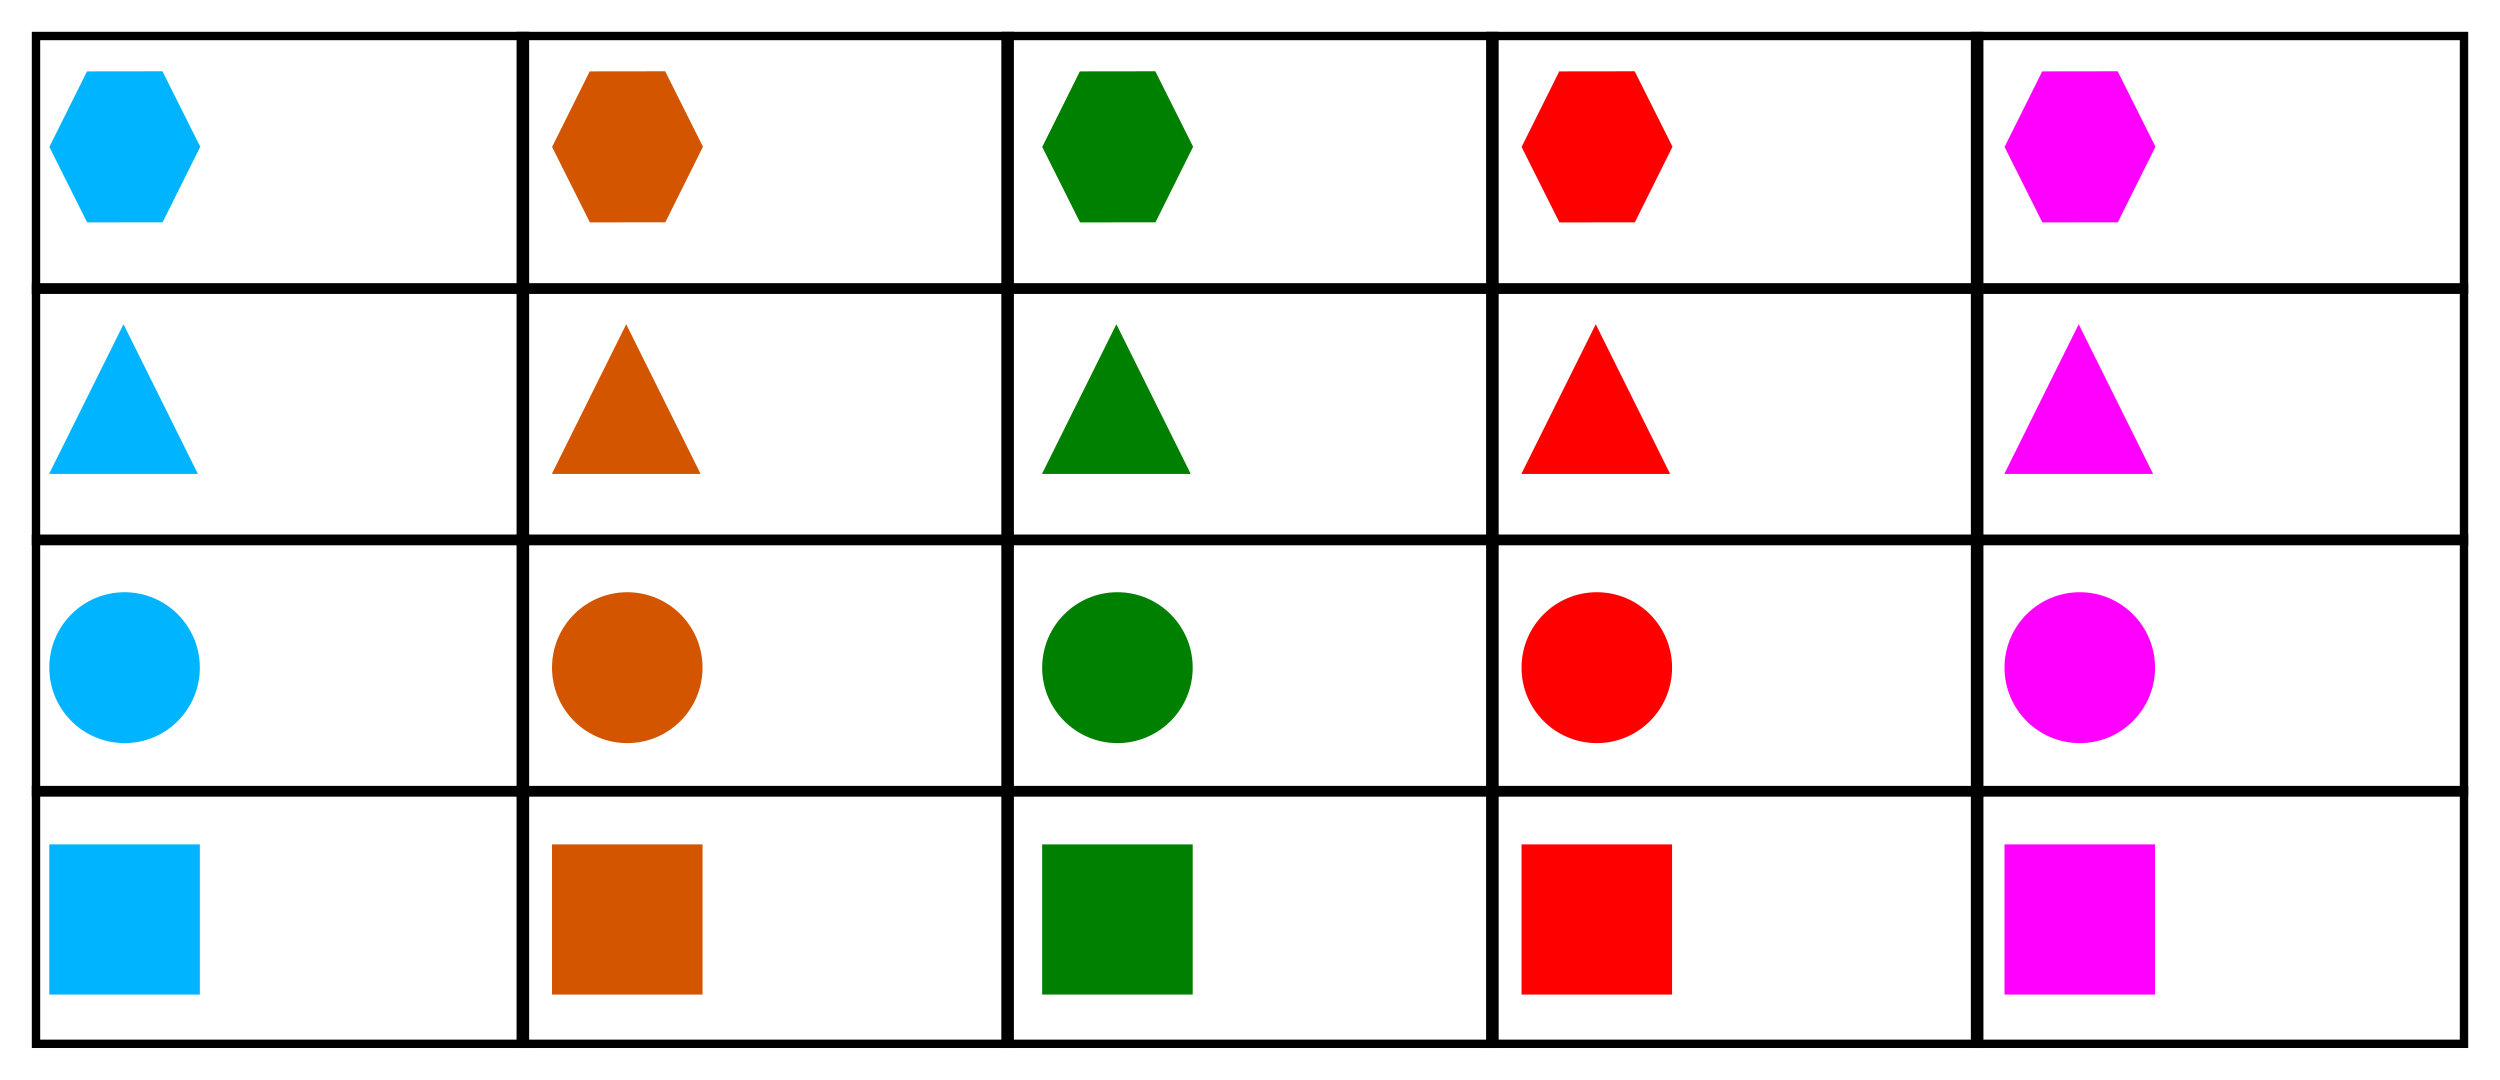
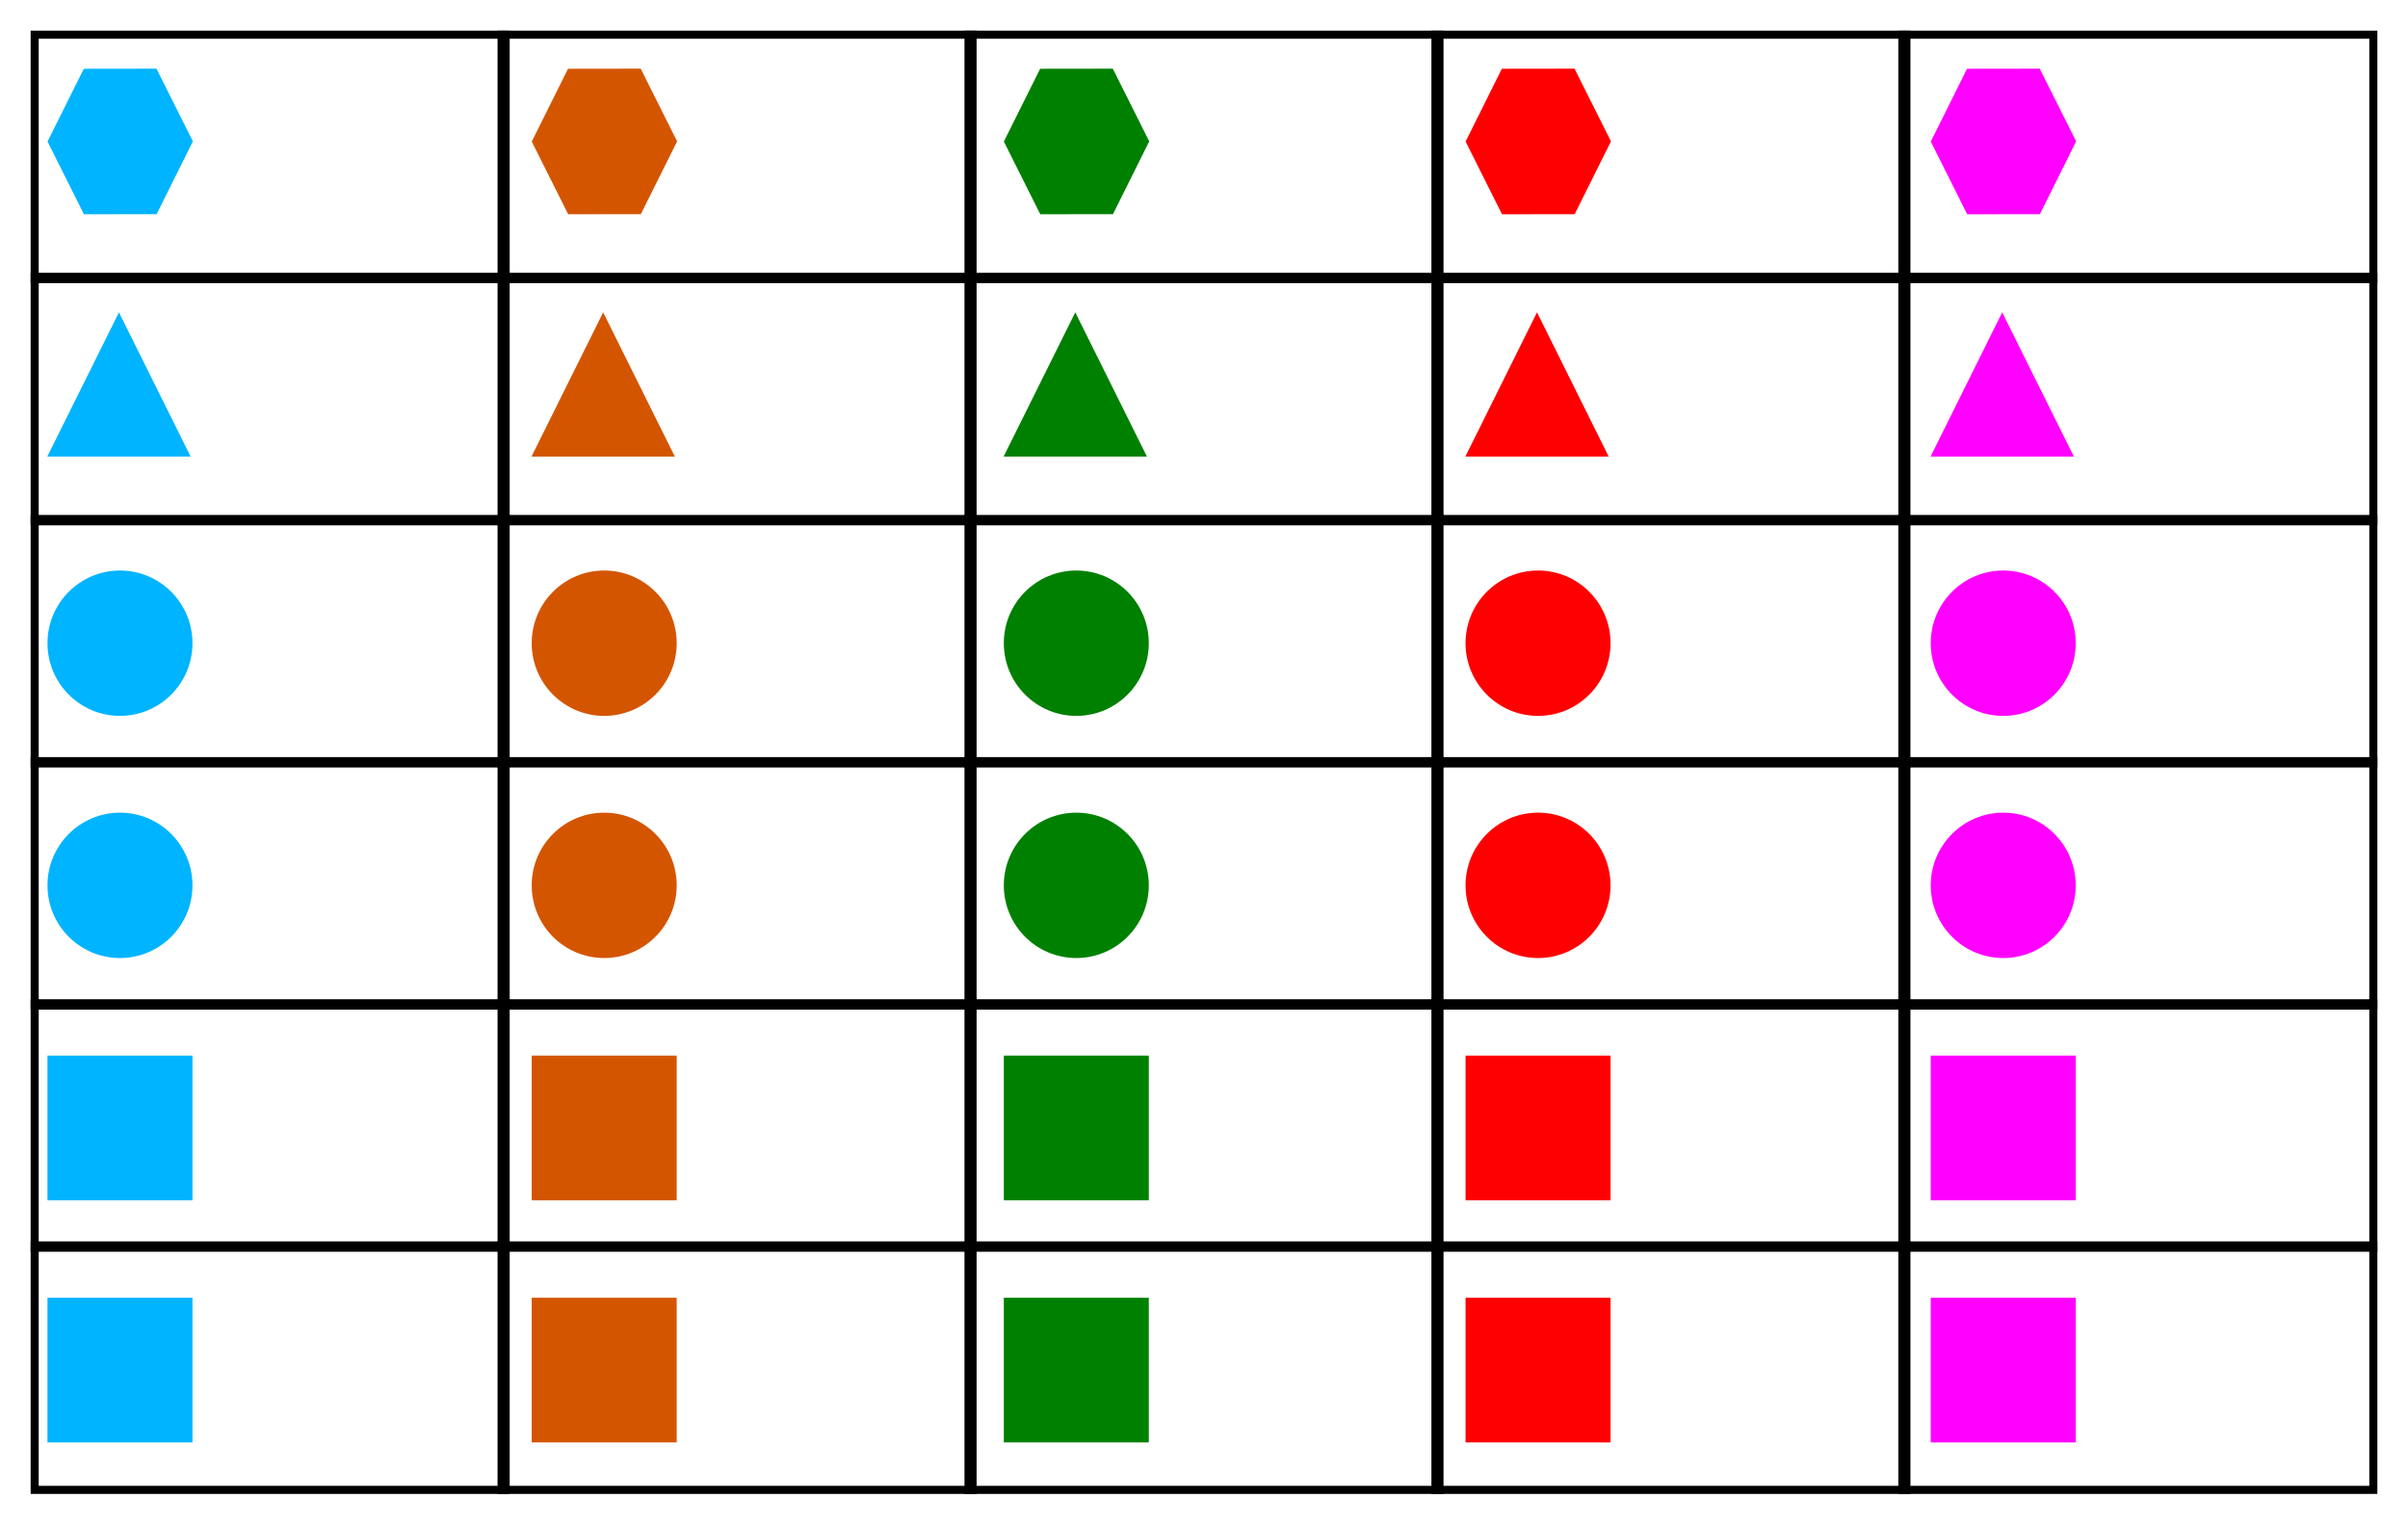
- <svg xmlns="http://www.w3.org/2000/svg" width="785.951mm" height="339.476mm" viewBox="0 0 2784.866 1202.866" id="svg2" version="1.1">
+ <svg xmlns="http://www.w3.org/2000/svg" width="785.951mm" height="497.52mm" viewBox="0 0 2784.866 1762.866" id="svg2" version="1.1">
  <defs id="defs4" />
-   <g id="layer2" transform="translate(-50.56714,307.071)">
+   <g id="layer2" transform="translate(-50.56726,307.071)">
    <rect y="-266.969" x="90.669" height="282.663" width="544.663" id="rect4345" style="fill:none;fill-opacity:1;stroke:#000000;stroke-width:9.337;stroke-linecap:butt;stroke-linejoin:miter;stroke-miterlimit:4;stroke-dasharray:none;stroke-dashoffset:0;stroke-opacity:1" />
    <rect style="fill:none;fill-opacity:1;stroke:#000000;stroke-width:9.337;stroke-linecap:butt;stroke-linejoin:miter;stroke-miterlimit:4;stroke-dasharray:none;stroke-dashoffset:0;stroke-opacity:1" id="rect4369" width="544.663" height="282.663" x="90.669" y="13.031" />
    <rect y="293.031" x="90.669" height="282.663" width="544.663" id="rect4371" style="fill:none;fill-opacity:1;stroke:#000000;stroke-width:9.337;stroke-linecap:butt;stroke-linejoin:miter;stroke-miterlimit:4;stroke-dasharray:none;stroke-dashoffset:0;stroke-opacity:1" />
    <rect style="fill:none;fill-opacity:1;stroke:#000000;stroke-width:9.337;stroke-linecap:butt;stroke-linejoin:miter;stroke-miterlimit:4;stroke-dasharray:none;stroke-dashoffset:0;stroke-opacity:1" id="rect4373" width="544.663" height="282.663" x="90.669" y="573.031" />
    <rect style="fill:none;fill-opacity:1;stroke:#000000;stroke-width:9.337;stroke-linecap:butt;stroke-linejoin:miter;stroke-miterlimit:4;stroke-dasharray:none;stroke-dashoffset:0;stroke-opacity:1" id="rect4375" width="544.663" height="282.663" x="630.669" y="-266.969" />
    <rect y="13.031" x="630.669" height="282.663" width="544.663" id="rect4377" style="fill:none;fill-opacity:1;stroke:#000000;stroke-width:9.337;stroke-linecap:butt;stroke-linejoin:miter;stroke-miterlimit:4;stroke-dasharray:none;stroke-dashoffset:0;stroke-opacity:1" />
    <rect style="fill:none;fill-opacity:1;stroke:#000000;stroke-width:9.337;stroke-linecap:butt;stroke-linejoin:miter;stroke-miterlimit:4;stroke-dasharray:none;stroke-dashoffset:0;stroke-opacity:1" id="rect4379" width="544.663" height="282.663" x="630.669" y="293.031" />
    <rect y="573.031" x="630.669" height="282.663" width="544.663" id="rect4381" style="fill:none;fill-opacity:1;stroke:#000000;stroke-width:9.337;stroke-linecap:butt;stroke-linejoin:miter;stroke-miterlimit:4;stroke-dasharray:none;stroke-dashoffset:0;stroke-opacity:1" />
    <rect style="fill:none;fill-opacity:1;stroke:#000000;stroke-width:9.337;stroke-linecap:butt;stroke-linejoin:miter;stroke-miterlimit:4;stroke-dasharray:none;stroke-dashoffset:0;stroke-opacity:1" id="rect4383" width="544.663" height="282.663" x="1170.669" y="-266.969" />
    <rect y="13.031" x="1170.669" height="282.663" width="544.663" id="rect4385" style="fill:none;fill-opacity:1;stroke:#000000;stroke-width:9.337;stroke-linecap:butt;stroke-linejoin:miter;stroke-miterlimit:4;stroke-dasharray:none;stroke-dashoffset:0;stroke-opacity:1" />
    <rect style="fill:none;fill-opacity:1;stroke:#000000;stroke-width:9.337;stroke-linecap:butt;stroke-linejoin:miter;stroke-miterlimit:4;stroke-dasharray:none;stroke-dashoffset:0;stroke-opacity:1" id="rect4387" width="544.663" height="282.663" x="1170.669" y="293.031" />
    <rect y="573.031" x="1170.669" height="282.663" width="544.663" id="rect4389" style="fill:none;fill-opacity:1;stroke:#000000;stroke-width:9.337;stroke-linecap:butt;stroke-linejoin:miter;stroke-miterlimit:4;stroke-dasharray:none;stroke-dashoffset:0;stroke-opacity:1" />
    <rect y="-266.969" x="1710.669" height="282.663" width="544.663" id="rect4391" style="fill:none;fill-opacity:1;stroke:#000000;stroke-width:9.337;stroke-linecap:butt;stroke-linejoin:miter;stroke-miterlimit:4;stroke-dasharray:none;stroke-dashoffset:0;stroke-opacity:1" />
    <rect style="fill:none;fill-opacity:1;stroke:#000000;stroke-width:9.337;stroke-linecap:butt;stroke-linejoin:miter;stroke-miterlimit:4;stroke-dasharray:none;stroke-dashoffset:0;stroke-opacity:1" id="rect4393" width="544.663" height="282.663" x="1710.669" y="13.031" />
    <rect y="293.031" x="1710.669" height="282.663" width="544.663" id="rect4395" style="fill:none;fill-opacity:1;stroke:#000000;stroke-width:9.337;stroke-linecap:butt;stroke-linejoin:miter;stroke-miterlimit:4;stroke-dasharray:none;stroke-dashoffset:0;stroke-opacity:1" />
    <rect style="fill:none;fill-opacity:1;stroke:#000000;stroke-width:9.337;stroke-linecap:butt;stroke-linejoin:miter;stroke-miterlimit:4;stroke-dasharray:none;stroke-dashoffset:0;stroke-opacity:1" id="rect4397" width="544.663" height="282.663" x="1710.669" y="573.031" />
    <rect style="fill:none;fill-opacity:1;stroke:#000000;stroke-width:9.337;stroke-linecap:butt;stroke-linejoin:miter;stroke-miterlimit:4;stroke-dasharray:none;stroke-dashoffset:0;stroke-opacity:1" id="rect4399" width="544.663" height="282.663" x="2250.669" y="-266.969" />
    <rect y="13.031" x="2250.669" height="282.663" width="544.663" id="rect4401" style="fill:none;fill-opacity:1;stroke:#000000;stroke-width:9.337;stroke-linecap:butt;stroke-linejoin:miter;stroke-miterlimit:4;stroke-dasharray:none;stroke-dashoffset:0;stroke-opacity:1" />
    <rect style="fill:none;fill-opacity:1;stroke:#000000;stroke-width:9.337;stroke-linecap:butt;stroke-linejoin:miter;stroke-miterlimit:4;stroke-dasharray:none;stroke-dashoffset:0;stroke-opacity:1" id="rect4403" width="544.663" height="282.663" x="2250.669" y="293.031" />
    <rect y="573.031" x="2250.669" height="282.663" width="544.663" id="rect4405" style="fill:none;fill-opacity:1;stroke:#000000;stroke-width:9.337;stroke-linecap:butt;stroke-linejoin:miter;stroke-miterlimit:4;stroke-dasharray:none;stroke-dashoffset:0;stroke-opacity:1" />
+     <rect y="853.031" x="90.669" height="282.663" width="544.663" id="rect4319" style="fill:none;fill-opacity:1;stroke:#000000;stroke-width:9.337;stroke-linecap:butt;stroke-linejoin:miter;stroke-miterlimit:4;stroke-dasharray:none;stroke-dashoffset:0;stroke-opacity:1" />
+     <rect style="fill:none;fill-opacity:1;stroke:#000000;stroke-width:9.337;stroke-linecap:butt;stroke-linejoin:miter;stroke-miterlimit:4;stroke-dasharray:none;stroke-dashoffset:0;stroke-opacity:1" id="rect4321" width="544.663" height="282.663" x="630.669" y="853.031" />
+     <rect style="fill:none;fill-opacity:1;stroke:#000000;stroke-width:9.337;stroke-linecap:butt;stroke-linejoin:miter;stroke-miterlimit:4;stroke-dasharray:none;stroke-dashoffset:0;stroke-opacity:1" id="rect4323" width="544.663" height="282.663" x="1170.669" y="853.031" />
+     <rect y="853.031" x="1710.669" height="282.663" width="544.663" id="rect4325" style="fill:none;fill-opacity:1;stroke:#000000;stroke-width:9.337;stroke-linecap:butt;stroke-linejoin:miter;stroke-miterlimit:4;stroke-dasharray:none;stroke-dashoffset:0;stroke-opacity:1" />
+     <rect style="fill:none;fill-opacity:1;stroke:#000000;stroke-width:9.337;stroke-linecap:butt;stroke-linejoin:miter;stroke-miterlimit:4;stroke-dasharray:none;stroke-dashoffset:0;stroke-opacity:1" id="rect4327" width="544.663" height="282.663" x="2250.669" y="853.031" />
+     <rect style="fill:none;fill-opacity:1;stroke:#000000;stroke-width:9.337;stroke-linecap:butt;stroke-linejoin:miter;stroke-miterlimit:4;stroke-dasharray:none;stroke-dashoffset:0;stroke-opacity:1" id="rect4416" width="544.663" height="282.663" x="90.669" y="1133.031" />
+     <rect y="1133.031" x="630.669" height="282.663" width="544.663" id="rect4418" style="fill:none;fill-opacity:1;stroke:#000000;stroke-width:9.337;stroke-linecap:butt;stroke-linejoin:miter;stroke-miterlimit:4;stroke-dasharray:none;stroke-dashoffset:0;stroke-opacity:1" />
+     <rect y="1133.031" x="1170.669" height="282.663" width="544.663" id="rect4420" style="fill:none;fill-opacity:1;stroke:#000000;stroke-width:9.337;stroke-linecap:butt;stroke-linejoin:miter;stroke-miterlimit:4;stroke-dasharray:none;stroke-dashoffset:0;stroke-opacity:1" />
+     <rect style="fill:none;fill-opacity:1;stroke:#000000;stroke-width:9.337;stroke-linecap:butt;stroke-linejoin:miter;stroke-miterlimit:4;stroke-dasharray:none;stroke-dashoffset:0;stroke-opacity:1" id="rect4422" width="544.663" height="282.663" x="1710.669" y="1133.031" />
+     <rect y="1133.031" x="2250.669" height="282.663" width="544.663" id="rect4424" style="fill:none;fill-opacity:1;stroke:#000000;stroke-width:9.337;stroke-linecap:butt;stroke-linejoin:miter;stroke-miterlimit:4;stroke-dasharray:none;stroke-dashoffset:0;stroke-opacity:1" />
  </g>
-   <g id="layer1" transform="translate(-50.56714,307.071)">
-     <g style="display:inline" transform="matrix(0.8,0,0,0.8,104.2715,-39.85998)" id="layer1-3">
-       <rect ry="0" y="841.745" x="1.515" height="209.102" width="209.607" id="rect4210" style="fill:#00b4ff;fill-opacity:1;stroke:none;stroke-width:2;stroke-linecap:butt;stroke-linejoin:miter;stroke-miterlimit:4;stroke-dasharray:2, 2;stroke-dashoffset:0;stroke-opacity:1" />
-     </g>
-     <g style="display:inline" transform="matrix(0.8,0,0,0.8,1744.272,-39.85998)" id="layer1-1">
-       <rect ry="0" y="841.745" x="1.515" height="209.102" width="209.607" id="rect4210-2" style="fill:#ff0000;fill-opacity:1;stroke:none;stroke-width:2;stroke-linecap:butt;stroke-linejoin:miter;stroke-miterlimit:4;stroke-dasharray:2, 2;stroke-dashoffset:0;stroke-opacity:1" />
-     </g>
-     <g style="display:inline" transform="matrix(0.8,0,0,0.8,664.2715,-39.85998)" id="layer1-6">
-       <rect ry="0" y="841.745" x="1.515" height="209.102" width="209.607" id="rect4210-0" style="fill:#d45500;fill-opacity:1;stroke:none;stroke-width:2;stroke-linecap:butt;stroke-linejoin:miter;stroke-miterlimit:4;stroke-dasharray:2, 2;stroke-dashoffset:0;stroke-opacity:1" />
-     </g>
-     <g style="display:inline" transform="matrix(0.8,0,0,0.8,1210.272,-39.85998)" id="layer1-8">
-       <rect ry="0" y="841.745" x="1.515" height="209.102" width="209.607" id="rect4210-7" style="fill:#008000;fill-opacity:1;stroke:none;stroke-width:2;stroke-linecap:butt;stroke-linejoin:miter;stroke-miterlimit:4;stroke-dasharray:2, 2;stroke-dashoffset:0;stroke-opacity:1" />
-     </g>
+   <g id="layer1" transform="translate(-50.56726,307.071)">
    <g style="display:inline" transform="matrix(0.8,0,0,0.8,104.2715,-320.3651)" id="layer1-37">
      <ellipse ry="105.056" rx="104.803" cy="946.296" cx="106.319" id="path4136" style="fill:#00b4ff;fill-opacity:1;stroke:none;stroke-width:2;stroke-linecap:butt;stroke-linejoin:miter;stroke-miterlimit:4;stroke-dasharray:2, 2;stroke-dashoffset:0;stroke-opacity:1" />
    </g>
    <g style="display:inline" transform="matrix(0.8,0,0,0.8,1744.272,-320.3651)" id="layer1-89">
      <ellipse ry="105.056" rx="104.803" cy="946.296" cx="106.319" id="path4136-7" style="fill:#ff0000;fill-opacity:1;stroke:none;stroke-width:2;stroke-linecap:butt;stroke-linejoin:miter;stroke-miterlimit:4;stroke-dasharray:2, 2;stroke-dashoffset:0;stroke-opacity:1" />
    </g>
    <g style="display:inline" transform="matrix(0.8,0,0,0.8,664.2715,-320.3651)" id="layer1-9">
      <ellipse ry="105.056" rx="104.803" cy="946.296" cx="106.319" id="path4136-3" style="fill:#d45500;fill-opacity:1;stroke:none;stroke-width:2;stroke-linecap:butt;stroke-linejoin:miter;stroke-miterlimit:4;stroke-dasharray:2, 2;stroke-dashoffset:0;stroke-opacity:1" />
    </g>
    <g style="display:inline" transform="matrix(0.8,0,0,0.8,1210.272,-320.3651)" id="layer1-84">
      <ellipse ry="105.056" rx="104.803" cy="946.296" cx="106.319" id="path4136-5" style="fill:#008000;fill-opacity:1;stroke:none;stroke-width:2;stroke-linecap:butt;stroke-linejoin:miter;stroke-miterlimit:4;stroke-dasharray:2, 2;stroke-dashoffset:0;stroke-opacity:1" />
    </g>
    <g style="display:inline" transform="matrix(0.8,0,0,0.8,102.8791,-619.2918)" id="layer1-0">
      <path transform="matrix(2.676599,0,0,3.109228,-163.1303,-1970.162)" d="m 100.763,904.375 38.711,67.049 -77.421,0 z" id="path4319" style="fill:#00b4ff;fill-opacity:1;stroke:none;stroke-width:2;stroke-linecap:butt;stroke-linejoin:miter;stroke-miterlimit:4;stroke-dasharray:2, 2;stroke-dashoffset:0;stroke-opacity:1" />
    </g>
    <g style="display:inline" transform="matrix(0.8,0,0,0.8,1742.879,-619.2918)" id="layer1-61">
      <path transform="matrix(2.676599,0,0,3.109228,-163.1303,-1970.162)" d="m 100.763,904.375 38.711,67.049 -77.421,0 z" id="path4319-5" style="fill:#ff0000;fill-opacity:1;stroke:none;stroke-width:2;stroke-linecap:butt;stroke-linejoin:miter;stroke-miterlimit:4;stroke-dasharray:2, 2;stroke-dashoffset:0;stroke-opacity:1" />
    </g>
    <g style="display:inline" transform="matrix(0.8,0,0,0.8,662.8791,-619.2918)" id="layer1-5">
      <path transform="matrix(2.676599,0,0,3.109228,-163.1303,-1970.162)" d="m 100.763,904.375 38.711,67.049 -77.421,0 z" id="path4319-6" style="fill:#d45500;fill-opacity:1;stroke:none;stroke-width:2;stroke-linecap:butt;stroke-linejoin:miter;stroke-miterlimit:4;stroke-dasharray:2, 2;stroke-dashoffset:0;stroke-opacity:1" />
    </g>
    <g style="display:inline" transform="matrix(0.8,0,0,0.8,1208.879,-619.2918)" id="layer1-52">
      <path transform="matrix(2.676599,0,0,3.109228,-163.1303,-1970.162)" d="m 100.763,904.375 38.711,67.049 -77.421,0 z" id="path4319-54" style="fill:#008000;fill-opacity:1;stroke:none;stroke-width:2;stroke-linecap:butt;stroke-linejoin:miter;stroke-miterlimit:4;stroke-dasharray:2, 2;stroke-dashoffset:0;stroke-opacity:1" />
    </g>
    <g style="display:inline" transform="matrix(0.8,0,0,0.8,104.2862,-900.4759)" id="layer1-07">
      <path transform="matrix(2.368834,0,0,2.737452,-127.3497,-1593.18)" d="m 120.999,966.038 -44.355,0.053 -22.223,-38.386 22.131,-38.439 44.355,-0.053 22.223,38.386 z" id="path4147" style="fill:#00b4ff;fill-opacity:1;stroke:none;stroke-width:2;stroke-linecap:butt;stroke-linejoin:miter;stroke-miterlimit:4;stroke-dasharray:2, 2;stroke-dashoffset:0;stroke-opacity:1" />
    </g>
    <g style="display:inline" transform="matrix(0.8,0,0,0.8,1744.286,-900.4759)" id="layer1-4">
      <path transform="matrix(2.368834,0,0,2.737452,-127.3497,-1593.18)" d="m 120.999,966.038 -44.355,0.053 -22.223,-38.386 22.131,-38.439 44.355,-0.053 22.223,38.386 z" id="path4147-3" style="fill:#ff0000;fill-opacity:1;stroke:none;stroke-width:2;stroke-linecap:butt;stroke-linejoin:miter;stroke-miterlimit:4;stroke-dasharray:2, 2;stroke-dashoffset:0;stroke-opacity:1" />
    </g>
    <g style="display:inline" transform="matrix(0.8,0,0,0.8,664.2862,-900.4759)" id="layer1-06">
      <path transform="matrix(2.368834,0,0,2.737452,-127.3497,-1593.18)" d="m 120.999,966.038 -44.355,0.053 -22.223,-38.386 22.131,-38.439 44.355,-0.053 22.223,38.386 z" id="path4147-8" style="fill:#d45500;fill-opacity:1;stroke:none;stroke-width:2;stroke-linecap:butt;stroke-linejoin:miter;stroke-miterlimit:4;stroke-dasharray:2, 2;stroke-dashoffset:0;stroke-opacity:1" />
    </g>
    <g style="display:inline" transform="matrix(0.8,0,0,0.8,1210.286,-900.4759)" id="layer1-49">
      <path transform="matrix(2.368834,0,0,2.737452,-127.3497,-1593.18)" d="m 120.999,966.038 -44.355,0.053 -22.223,-38.386 22.131,-38.439 44.355,-0.053 22.223,38.386 z" id="path4147-5" style="fill:#008000;fill-opacity:1;stroke:none;stroke-width:2;stroke-linecap:butt;stroke-linejoin:miter;stroke-miterlimit:4;stroke-dasharray:2, 2;stroke-dashoffset:0;stroke-opacity:1" />
    </g>
    <flowRoot xml:space="preserve" id="flowRoot4435" style="font-style:normal;font-weight:normal;font-size:35px;line-height:125%;font-family:sans-serif;letter-spacing:0px;word-spacing:0px;fill:#000000;fill-opacity:1;stroke:none;stroke-width:1px;stroke-linecap:butt;stroke-linejoin:miter;stroke-opacity:1" transform="matrix(1.282706,0,0,1.276383,-150.4125,-423.6409)">
      <flowRegion id="flowRegion4437">
        <rect id="rect4439" width="216.173" height="218.193" x="345.472" y="140.49" />
      </flowRegion>
      <flowPara id="flowPara4441" style="font-size:35.169px">3011</flowPara>
      <flowPara id="flowPara4443" style="font-size:35.169px">Idoso</flowPara>
      <flowPara id="flowPara4445" style="font-size:35.169px">Recuperado</flowPara>
    </flowRoot>
    <flowRoot transform="matrix(1.282706,0,0,1.276383,409.5876,-423.6409)" style="font-style:normal;font-weight:normal;font-size:35px;line-height:125%;font-family:sans-serif;letter-spacing:0px;word-spacing:0px;fill:#000000;fill-opacity:1;stroke:none;stroke-width:1px;stroke-linecap:butt;stroke-linejoin:miter;stroke-opacity:1" id="flowRoot4517" xml:space="preserve">
      <flowRegion id="flowRegion4519">
        <rect y="140.49" x="345.472" height="218.193" width="216.173" id="rect4521" />
      </flowRegion>
      <flowPara style="font-size:35.169px" id="flowPara4523">3012</flowPara>
      <flowPara style="font-size:35.169px" id="flowPara4525">Idoso</flowPara>
      <flowPara style="font-size:35.169px" id="flowPara4527">Exposto</flowPara>
    </flowRoot>
    <flowRoot xml:space="preserve" id="flowRoot4529" style="font-style:normal;font-weight:normal;font-size:35px;line-height:125%;font-family:sans-serif;letter-spacing:0px;word-spacing:0px;fill:#000000;fill-opacity:1;stroke:none;stroke-width:1px;stroke-linecap:butt;stroke-linejoin:miter;stroke-opacity:1" transform="matrix(1.282706,0,0,1.276383,949.5876,-423.6409)">
      <flowRegion id="flowRegion4531">
        <rect id="rect4533" width="216.173" height="218.193" x="345.472" y="140.49" />
      </flowRegion>
      <flowPara id="flowPara4535" style="font-size:35.169px">3013</flowPara>
      <flowPara id="flowPara4537" style="font-size:35.169px">Idoso</flowPara>
      <flowPara id="flowPara4539" style="font-size:35.169px">Suscetível</flowPara>
    </flowRoot>
    <flowRoot transform="matrix(1.282706,0,0,1.276383,1489.588,-423.6409)" style="font-style:normal;font-weight:normal;font-size:35px;line-height:125%;font-family:sans-serif;letter-spacing:0px;word-spacing:0px;fill:#000000;fill-opacity:1;stroke:none;stroke-width:1px;stroke-linecap:butt;stroke-linejoin:miter;stroke-opacity:1" id="flowRoot4541" xml:space="preserve">
      <flowRegion id="flowRegion4543">
        <rect y="140.49" x="345.472" height="219.301" width="244.838" id="rect4545" />
      </flowRegion>
      <flowPara style="font-size:35.169px" id="flowPara4547">3014</flowPara>
      <flowPara style="font-size:35.169px" id="flowPara4549">Idoso</flowPara>
      <flowPara style="font-size:35.169px" id="flowPara4551">Infectante/</flowPara>
      <flowPara style="font-size:35.169px" id="flowPara4378">Hemorrágico</flowPara>
    </flowRoot>
    <flowRoot transform="matrix(1.282706,0,0,1.276383,-150.4125,-143.641)" style="font-style:normal;font-weight:normal;font-size:35px;line-height:125%;font-family:sans-serif;letter-spacing:0px;word-spacing:0px;fill:#000000;fill-opacity:1;stroke:none;stroke-width:1px;stroke-linecap:butt;stroke-linejoin:miter;stroke-opacity:1" id="flowRoot4553" xml:space="preserve">
      <flowRegion id="flowRegion4555">
        <rect y="140.49" x="345.472" height="218.193" width="216.173" id="rect4557" />
      </flowRegion>
      <flowPara style="font-size:35.169px" id="flowPara4559">3021</flowPara>
      <flowPara style="font-size:35.169px" id="flowPara4561">Adulto</flowPara>
      <flowPara style="font-size:35.169px" id="flowPara4563">Recuperado</flowPara>
    </flowRoot>
    <flowRoot xml:space="preserve" id="flowRoot4565" style="font-style:normal;font-weight:normal;font-size:35px;line-height:125%;font-family:sans-serif;letter-spacing:0px;word-spacing:0px;fill:#000000;fill-opacity:1;stroke:none;stroke-width:1px;stroke-linecap:butt;stroke-linejoin:miter;stroke-opacity:1" transform="matrix(1.282706,0,0,1.276383,409.5876,-143.641)">
      <flowRegion id="flowRegion4567">
        <rect id="rect4569" width="216.173" height="218.193" x="345.472" y="140.49" />
      </flowRegion>
      <flowPara id="flowPara4571" style="font-size:35.169px">3022</flowPara>
      <flowPara id="flowPara4573" style="font-size:35.169px">Adulto</flowPara>
      <flowPara id="flowPara4575" style="font-size:35.169px">Exposto</flowPara>
    </flowRoot>
    <flowRoot transform="matrix(1.282706,0,0,1.276383,949.5876,-143.641)" style="font-style:normal;font-weight:normal;font-size:35px;line-height:125%;font-family:sans-serif;letter-spacing:0px;word-spacing:0px;fill:#000000;fill-opacity:1;stroke:none;stroke-width:1px;stroke-linecap:butt;stroke-linejoin:miter;stroke-opacity:1" id="flowRoot4577" xml:space="preserve">
      <flowRegion id="flowRegion4579">
        <rect y="140.49" x="345.472" height="218.193" width="216.173" id="rect4581" />
      </flowRegion>
      <flowPara style="font-size:35.169px" id="flowPara4583">3023</flowPara>
      <flowPara style="font-size:35.169px" id="flowPara4585">Adulto</flowPara>
      <flowPara style="font-size:35.169px" id="flowPara4587">Suscetível</flowPara>
    </flowRoot>
    <flowRoot xml:space="preserve" id="flowRoot4589" style="font-style:normal;font-weight:normal;font-size:35px;line-height:125%;font-family:sans-serif;letter-spacing:0px;word-spacing:0px;fill:#000000;fill-opacity:1;stroke:none;stroke-width:1px;stroke-linecap:butt;stroke-linejoin:miter;stroke-opacity:1" transform="matrix(1.282706,0,0,1.276383,1489.588,-141.641)">
      <flowRegion id="flowRegion4591">
        <rect id="rect4593" width="243.736" height="217.085" x="345.472" y="140.49" />
      </flowRegion>
      <flowPara id="flowPara4595" style="font-size:35.169px">3024</flowPara>
      <flowPara id="flowPara4597" style="font-size:35.169px">Adulto</flowPara>
      <flowPara id="flowPara4599" style="font-size:35.169px">Infectante/</flowPara>
      <flowPara style="font-size:35.169px" id="flowPara4382">Hemorrágico</flowPara>
    </flowRoot>
    <flowRoot xml:space="preserve" id="flowRoot4601" style="font-style:normal;font-weight:normal;font-size:35px;line-height:125%;font-family:sans-serif;letter-spacing:0px;word-spacing:0px;fill:#000000;fill-opacity:1;stroke:none;stroke-width:1px;stroke-linecap:butt;stroke-linejoin:miter;stroke-opacity:1" transform="matrix(1.282706,0,0,1.276383,-150.4125,156.359)">
      <flowRegion id="flowRegion4603">
        <rect id="rect4605" width="216.173" height="218.193" x="345.472" y="140.49" />
      </flowRegion>
      <flowPara id="flowPara4607" style="font-size:35.169px">3031</flowPara>
      <flowPara id="flowPara4609" style="font-size:35.169px">Jovem</flowPara>
      <flowPara id="flowPara4611" style="font-size:35.169px">Recuperado</flowPara>
    </flowRoot>
    <flowRoot transform="matrix(1.282706,0,0,1.276383,409.5876,156.359)" style="font-style:normal;font-weight:normal;font-size:35px;line-height:125%;font-family:sans-serif;letter-spacing:0px;word-spacing:0px;fill:#000000;fill-opacity:1;stroke:none;stroke-width:1px;stroke-linecap:butt;stroke-linejoin:miter;stroke-opacity:1" id="flowRoot4613" xml:space="preserve">
      <flowRegion id="flowRegion4615">
        <rect y="140.49" x="345.472" height="218.193" width="216.173" id="rect4617" />
      </flowRegion>
      <flowPara style="font-size:35.169px" id="flowPara4619">3032</flowPara>
      <flowPara style="font-size:35.169px" id="flowPara4621">Jovem</flowPara>
      <flowPara style="font-size:35.169px" id="flowPara4623">Exposto</flowPara>
    </flowRoot>
    <flowRoot xml:space="preserve" id="flowRoot4625" style="font-style:normal;font-weight:normal;font-size:35px;line-height:125%;font-family:sans-serif;letter-spacing:0px;word-spacing:0px;fill:#000000;fill-opacity:1;stroke:none;stroke-width:1px;stroke-linecap:butt;stroke-linejoin:miter;stroke-opacity:1" transform="matrix(1.282706,0,0,1.276383,949.5876,156.359)">
      <flowRegion id="flowRegion4627">
        <rect id="rect4629" width="216.173" height="218.193" x="345.472" y="140.49" />
      </flowRegion>
      <flowPara id="flowPara4631" style="font-size:35.169px">3033</flowPara>
      <flowPara id="flowPara4633" style="font-size:35.169px">Jovem</flowPara>
      <flowPara id="flowPara4635" style="font-size:35.169px">Suscetível</flowPara>
    </flowRoot>
    <flowRoot transform="matrix(1.282706,0,0,1.276383,1489.588,156.359)" style="font-style:normal;font-weight:normal;font-size:35px;line-height:125%;font-family:sans-serif;letter-spacing:0px;word-spacing:0px;fill:#000000;fill-opacity:1;stroke:none;stroke-width:1px;stroke-linecap:butt;stroke-linejoin:miter;stroke-opacity:1" id="flowRoot4637" xml:space="preserve">
      <flowRegion id="flowRegion4639">
        <rect y="140.49" x="345.472" height="217.085" width="241.531" id="rect4641" />
      </flowRegion>
      <flowPara style="font-size:35.169px" id="flowPara4643">3034</flowPara>
      <flowPara style="font-size:35.169px" id="flowPara4645">Jovem</flowPara>
      <flowPara style="font-size:35.169px" id="flowPara4647">Infectante/</flowPara>
      <flowPara style="font-size:35.169px" id="flowPara4386">Hemorrágico</flowPara>
    </flowRoot>
    <flowRoot transform="matrix(1.282706,0,0,1.276383,-150.4125,436.359)" style="font-style:normal;font-weight:normal;font-size:35px;line-height:125%;font-family:sans-serif;letter-spacing:0px;word-spacing:0px;fill:#000000;fill-opacity:1;stroke:none;stroke-width:1px;stroke-linecap:butt;stroke-linejoin:miter;stroke-opacity:1" id="flowRoot4649" xml:space="preserve">
      <flowRegion id="flowRegion4651">
        <rect y="140.49" x="345.472" height="218.193" width="216.173" id="rect4653" />
      </flowRegion>
      <flowPara style="font-size:35.169px" id="flowPara4655">3041</flowPara>
-       <flowPara style="font-size:35.169px" id="flowPara4657">Criança</flowPara>
+       <flowPara style="font-size:35.169px" id="flowPara4657">Adolescente</flowPara>
      <flowPara style="font-size:35.169px" id="flowPara4659">Recuperado</flowPara>
    </flowRoot>
    <flowRoot xml:space="preserve" id="flowRoot4661" style="font-style:normal;font-weight:normal;font-size:35px;line-height:125%;font-family:sans-serif;letter-spacing:0px;word-spacing:0px;fill:#000000;fill-opacity:1;stroke:none;stroke-width:1px;stroke-linecap:butt;stroke-linejoin:miter;stroke-opacity:1" transform="matrix(1.282706,0,0,1.276383,409.5876,436.359)">
      <flowRegion id="flowRegion4663">
        <rect id="rect4665" width="216.173" height="218.193" x="345.472" y="140.49" />
      </flowRegion>
      <flowPara id="flowPara4667" style="font-size:35.169px">3042</flowPara>
-       <flowPara id="flowPara4669" style="font-size:35.169px">Criança</flowPara>
+       <flowPara id="flowPara4669" style="font-size:35.169px">Adolescente</flowPara>
      <flowPara id="flowPara4671" style="font-size:35.169px">Exposto</flowPara>
    </flowRoot>
    <flowRoot transform="matrix(1.282706,0,0,1.276383,949.5876,436.359)" style="font-style:normal;font-weight:normal;font-size:35px;line-height:125%;font-family:sans-serif;letter-spacing:0px;word-spacing:0px;fill:#000000;fill-opacity:1;stroke:none;stroke-width:1px;stroke-linecap:butt;stroke-linejoin:miter;stroke-opacity:1" id="flowRoot4673" xml:space="preserve">
      <flowRegion id="flowRegion4675">
        <rect y="140.49" x="345.472" height="218.193" width="216.173" id="rect4677" />
      </flowRegion>
      <flowPara style="font-size:35.169px" id="flowPara4679">3043</flowPara>
-       <flowPara style="font-size:35.169px" id="flowPara4681">Criança</flowPara>
+       <flowPara style="font-size:35.169px" id="flowPara4681">Adolescente</flowPara>
      <flowPara style="font-size:35.169px" id="flowPara4683">Suscetível</flowPara>
    </flowRoot>
    <flowRoot xml:space="preserve" id="flowRoot4685" style="font-style:normal;font-weight:normal;font-size:35px;line-height:125%;font-family:sans-serif;letter-spacing:0px;word-spacing:0px;fill:#000000;fill-opacity:1;stroke:none;stroke-width:1px;stroke-linecap:butt;stroke-linejoin:miter;stroke-opacity:1" transform="matrix(1.282706,0,0,1.276383,1489.588,436.359)">
      <flowRegion id="flowRegion4687">
        <rect id="rect4689" width="236.018" height="214.869" x="345.472" y="140.49" />
      </flowRegion>
      <flowPara id="flowPara4691" style="font-size:35.169px">3044</flowPara>
-       <flowPara id="flowPara4693" style="font-size:35.169px">Criança</flowPara>
+       <flowPara id="flowPara4693" style="font-size:35.169px">Adolescente</flowPara>
      <flowPara id="flowPara4695" style="font-size:35.169px">Infectante/</flowPara>
      <flowPara style="font-size:35.169px" id="flowPara4390">Hemorrágico</flowPara>
    </flowRoot>
-     <g id="g4286" transform="matrix(0.8,0,0,0.8,2282.271,-39.85998)" style="display:inline;fill:#ff00ff">
-       <rect style="fill:#ff00ff;fill-opacity:1;stroke:none;stroke-width:2;stroke-linecap:butt;stroke-linejoin:miter;stroke-miterlimit:4;stroke-dasharray:2, 2;stroke-dashoffset:0;stroke-opacity:1" id="rect4288" width="209.607" height="209.102" x="1.515" y="841.745" ry="0" />
-     </g>
    <g id="g4290" transform="matrix(0.8,0,0,0.8,2282.271,-320.3651)" style="display:inline;fill:#ff00ff">
      <ellipse style="fill:#ff00ff;fill-opacity:1;stroke:none;stroke-width:2;stroke-linecap:butt;stroke-linejoin:miter;stroke-miterlimit:4;stroke-dasharray:2, 2;stroke-dashoffset:0;stroke-opacity:1" id="ellipse4292" cx="106.319" cy="946.296" rx="104.803" ry="105.056" />
    </g>
    <g id="g4294" transform="matrix(0.8,0,0,0.8,2280.879,-619.2918)" style="display:inline;fill:#ff00ff">
      <path style="fill:#ff00ff;fill-opacity:1;stroke:none;stroke-width:2;stroke-linecap:butt;stroke-linejoin:miter;stroke-miterlimit:4;stroke-dasharray:2, 2;stroke-dashoffset:0;stroke-opacity:1" id="path4296" d="m 100.763,904.375 38.711,67.049 -77.421,0 z" transform="matrix(2.676599,0,0,3.109228,-163.1303,-1970.162)" />
    </g>
    <g id="g4298" transform="matrix(0.8,0,0,0.8,2282.286,-900.4759)" style="display:inline;fill:#ff00ff">
      <path style="fill:#ff00ff;fill-opacity:1;stroke:none;stroke-width:2;stroke-linecap:butt;stroke-linejoin:miter;stroke-miterlimit:4;stroke-dasharray:2, 2;stroke-dashoffset:0;stroke-opacity:1" id="path4300" d="m 120.999,966.038 -44.355,0.053 -22.223,-38.386 22.131,-38.439 44.355,-0.053 22.223,38.386 z" transform="matrix(2.368834,0,0,2.737452,-127.3497,-1593.18)" />
    </g>
    <flowRoot xml:space="preserve" id="flowRoot4302" style="font-style:normal;font-weight:normal;font-size:35px;line-height:125%;font-family:sans-serif;letter-spacing:0px;word-spacing:0px;fill:#000000;fill-opacity:1;stroke:none;stroke-width:1px;stroke-linecap:butt;stroke-linejoin:miter;stroke-opacity:1" transform="matrix(1.282706,0,0,1.276383,2027.588,-423.6409)">
      <flowRegion id="flowRegion4304">
        <rect id="rect4306" width="216.173" height="218.193" x="345.472" y="140.49" />
      </flowRegion>
      <flowPara id="flowPara4308" style="font-size:35.169px">3015</flowPara>
      <flowPara id="flowPara4310" style="font-size:35.169px">Idoso</flowPara>
      <flowPara id="flowPara4312" style="font-size:35.169px">Imunizado</flowPara>
    </flowRoot>
    <flowRoot transform="matrix(1.282706,0,0,1.276383,2027.588,-141.641)" style="font-style:normal;font-weight:normal;font-size:35px;line-height:125%;font-family:sans-serif;letter-spacing:0px;word-spacing:0px;fill:#000000;fill-opacity:1;stroke:none;stroke-width:1px;stroke-linecap:butt;stroke-linejoin:miter;stroke-opacity:1" id="flowRoot4314" xml:space="preserve">
      <flowRegion id="flowRegion4316">
        <rect y="140.49" x="345.472" height="218.193" width="216.173" id="rect4318" />
      </flowRegion>
      <flowPara style="font-size:35.169px" id="flowPara4320">3025</flowPara>
      <flowPara style="font-size:35.169px" id="flowPara4322">Adulto</flowPara>
      <flowPara style="font-size:35.169px" id="flowPara4324">Imunizado</flowPara>
    </flowRoot>
    <flowRoot xml:space="preserve" id="flowRoot4326" style="font-style:normal;font-weight:normal;font-size:35px;line-height:125%;font-family:sans-serif;letter-spacing:0px;word-spacing:0px;fill:#000000;fill-opacity:1;stroke:none;stroke-width:1px;stroke-linecap:butt;stroke-linejoin:miter;stroke-opacity:1" transform="matrix(1.282706,0,0,1.276383,2027.588,156.359)">
      <flowRegion id="flowRegion4328">
        <rect id="rect4330" width="216.173" height="218.193" x="345.472" y="140.49" />
      </flowRegion>
      <flowPara id="flowPara4332" style="font-size:35.169px">3035</flowPara>
      <flowPara id="flowPara4334" style="font-size:35.169px">Jovem</flowPara>
      <flowPara id="flowPara4336" style="font-size:35.169px">Imunizado</flowPara>
    </flowRoot>
    <flowRoot transform="matrix(1.282706,0,0,1.276383,2027.588,436.359)" style="font-style:normal;font-weight:normal;font-size:35px;line-height:125%;font-family:sans-serif;letter-spacing:0px;word-spacing:0px;fill:#000000;fill-opacity:1;stroke:none;stroke-width:1px;stroke-linecap:butt;stroke-linejoin:miter;stroke-opacity:1" id="flowRoot4338" xml:space="preserve">
      <flowRegion id="flowRegion4340">
        <rect y="140.49" x="345.472" height="218.193" width="216.173" id="rect4342" />
      </flowRegion>
      <flowPara style="font-size:35.169px" id="flowPara4344">3045</flowPara>
-       <flowPara style="font-size:35.169px" id="flowPara4346">Criança</flowPara>
+       <flowPara style="font-size:35.169px" id="flowPara4346">Adolescente</flowPara>
      <flowPara style="font-size:35.169px" id="flowPara4348">Imunizado</flowPara>
    </flowRoot>
+     <g id="g4329" transform="matrix(0.8,0,0,0.8,104.2715,240.14)" style="display:inline">
+       <rect style="fill:#00b4ff;fill-opacity:1;stroke:none;stroke-width:2;stroke-linecap:butt;stroke-linejoin:miter;stroke-miterlimit:4;stroke-dasharray:2, 2;stroke-dashoffset:0;stroke-opacity:1" id="rect4331" width="209.607" height="209.102" x="1.515" y="841.745" ry="0" />
+     </g>
+     <g id="g4333" transform="matrix(0.8,0,0,0.8,1744.272,240.14)" style="display:inline">
+       <rect style="fill:#ff0000;fill-opacity:1;stroke:none;stroke-width:2;stroke-linecap:butt;stroke-linejoin:miter;stroke-miterlimit:4;stroke-dasharray:2, 2;stroke-dashoffset:0;stroke-opacity:1" id="rect4335" width="209.607" height="209.102" x="1.515" y="841.745" ry="0" />
+     </g>
+     <g id="g4337" transform="matrix(0.8,0,0,0.8,664.2715,240.14)" style="display:inline">
+       <rect style="fill:#d45500;fill-opacity:1;stroke:none;stroke-width:2;stroke-linecap:butt;stroke-linejoin:miter;stroke-miterlimit:4;stroke-dasharray:2, 2;stroke-dashoffset:0;stroke-opacity:1" id="rect4339" width="209.607" height="209.102" x="1.515" y="841.745" ry="0" />
+     </g>
+     <g id="g4341" transform="matrix(0.8,0,0,0.8,1210.272,240.14)" style="display:inline">
+       <rect style="fill:#008000;fill-opacity:1;stroke:none;stroke-width:2;stroke-linecap:butt;stroke-linejoin:miter;stroke-miterlimit:4;stroke-dasharray:2, 2;stroke-dashoffset:0;stroke-opacity:1" id="rect4343" width="209.607" height="209.102" x="1.515" y="841.745" ry="0" />
+     </g>
+     <flowRoot xml:space="preserve" id="flowRoot4345" style="font-style:normal;font-weight:normal;font-size:35px;line-height:125%;font-family:sans-serif;letter-spacing:0px;word-spacing:0px;fill:#000000;fill-opacity:1;stroke:none;stroke-width:1px;stroke-linecap:butt;stroke-linejoin:miter;stroke-opacity:1" transform="matrix(1.282706,0,0,1.276383,-150.4125,716.359)">
+       <flowRegion id="flowRegion4347">
+         <rect id="rect4349" width="216.173" height="218.193" x="345.472" y="140.49" />
+       </flowRegion>
+       <flowPara id="flowPara4351" style="font-size:35.169px">3051</flowPara>
+       <flowPara id="flowPara4353" style="font-size:35.169px">Criança</flowPara>
+       <flowPara id="flowPara4355" style="font-size:35.169px">Recuperado</flowPara>
+     </flowRoot>
+     <flowRoot transform="matrix(1.282706,0,0,1.276383,409.5876,716.359)" style="font-style:normal;font-weight:normal;font-size:35px;line-height:125%;font-family:sans-serif;letter-spacing:0px;word-spacing:0px;fill:#000000;fill-opacity:1;stroke:none;stroke-width:1px;stroke-linecap:butt;stroke-linejoin:miter;stroke-opacity:1" id="flowRoot4357" xml:space="preserve">
+       <flowRegion id="flowRegion4359">
+         <rect y="140.49" x="345.472" height="218.193" width="216.173" id="rect4361" />
+       </flowRegion>
+       <flowPara style="font-size:35.169px" id="flowPara4363">3052</flowPara>
+       <flowPara style="font-size:35.169px" id="flowPara4365">Criança</flowPara>
+       <flowPara style="font-size:35.169px" id="flowPara4367">Exposto</flowPara>
+     </flowRoot>
+     <flowRoot xml:space="preserve" id="flowRoot4369" style="font-style:normal;font-weight:normal;font-size:35px;line-height:125%;font-family:sans-serif;letter-spacing:0px;word-spacing:0px;fill:#000000;fill-opacity:1;stroke:none;stroke-width:1px;stroke-linecap:butt;stroke-linejoin:miter;stroke-opacity:1" transform="matrix(1.282706,0,0,1.276383,949.5876,716.359)">
+       <flowRegion id="flowRegion4371">
+         <rect id="rect4374" width="216.173" height="218.193" x="345.472" y="140.49" />
+       </flowRegion>
+       <flowPara id="flowPara4376" style="font-size:35.169px">3053</flowPara>
+       <flowPara id="flowPara4379" style="font-size:35.169px">Criança</flowPara>
+       <flowPara id="flowPara4381" style="font-size:35.169px">Suscetível</flowPara>
+     </flowRoot>
+     <flowRoot transform="matrix(1.282706,0,0,1.276383,1489.588,716.359)" style="font-style:normal;font-weight:normal;font-size:35px;line-height:125%;font-family:sans-serif;letter-spacing:0px;word-spacing:0px;fill:#000000;fill-opacity:1;stroke:none;stroke-width:1px;stroke-linecap:butt;stroke-linejoin:miter;stroke-opacity:1" id="flowRoot4383" xml:space="preserve">
+       <flowRegion id="flowRegion4385">
+         <rect y="140.49" x="345.472" height="214.869" width="236.018" id="rect4388" />
+       </flowRegion>
+       <flowPara style="font-size:35.169px" id="flowPara4391">3054</flowPara>
+       <flowPara style="font-size:35.169px" id="flowPara4393">Criança</flowPara>
+       <flowPara style="font-size:35.169px" id="flowPara4395">Infectante/</flowPara>
+       <flowPara id="flowPara4397" style="font-size:35.169px">Hemorrágico</flowPara>
+     </flowRoot>
+     <g style="display:inline;fill:#ff00ff" transform="matrix(0.8,0,0,0.8,2282.271,240.14)" id="g4399">
+       <rect ry="0" y="841.745" x="1.515" height="209.102" width="209.607" id="rect4402" style="fill:#ff00ff;fill-opacity:1;stroke:none;stroke-width:2;stroke-linecap:butt;stroke-linejoin:miter;stroke-miterlimit:4;stroke-dasharray:2, 2;stroke-dashoffset:0;stroke-opacity:1" />
+     </g>
+     <flowRoot xml:space="preserve" id="flowRoot4404" style="font-style:normal;font-weight:normal;font-size:35px;line-height:125%;font-family:sans-serif;letter-spacing:0px;word-spacing:0px;fill:#000000;fill-opacity:1;stroke:none;stroke-width:1px;stroke-linecap:butt;stroke-linejoin:miter;stroke-opacity:1" transform="matrix(1.282706,0,0,1.276383,2027.588,716.359)">
+       <flowRegion id="flowRegion4406">
+         <rect id="rect4408" width="216.173" height="218.193" x="345.472" y="140.49" />
+       </flowRegion>
+       <flowPara id="flowPara4410" style="font-size:35.169px">3055</flowPara>
+       <flowPara id="flowPara4412" style="font-size:35.169px">Criança</flowPara>
+       <flowPara id="flowPara4414" style="font-size:35.169px">Imunizado</flowPara>
+     </flowRoot>
+     <g style="display:inline" transform="matrix(0.8,0,0,0.8,104.2715,520.14)" id="g4426">
+       <rect ry="0" y="841.745" x="1.515" height="209.102" width="209.607" id="rect4428" style="fill:#00b4ff;fill-opacity:1;stroke:none;stroke-width:2;stroke-linecap:butt;stroke-linejoin:miter;stroke-miterlimit:4;stroke-dasharray:2, 2;stroke-dashoffset:0;stroke-opacity:1" />
+     </g>
+     <g style="display:inline" transform="matrix(0.8,0,0,0.8,1744.272,520.14)" id="g4430">
+       <rect ry="0" y="841.745" x="1.515" height="209.102" width="209.607" id="rect4432" style="fill:#ff0000;fill-opacity:1;stroke:none;stroke-width:2;stroke-linecap:butt;stroke-linejoin:miter;stroke-miterlimit:4;stroke-dasharray:2, 2;stroke-dashoffset:0;stroke-opacity:1" />
+     </g>
+     <g style="display:inline" transform="matrix(0.8,0,0,0.8,664.2715,520.14)" id="g4434">
+       <rect ry="0" y="841.745" x="1.515" height="209.102" width="209.607" id="rect4436" style="fill:#d45500;fill-opacity:1;stroke:none;stroke-width:2;stroke-linecap:butt;stroke-linejoin:miter;stroke-miterlimit:4;stroke-dasharray:2, 2;stroke-dashoffset:0;stroke-opacity:1" />
+     </g>
+     <g style="display:inline" transform="matrix(0.8,0,0,0.8,1210.272,520.14)" id="g4438">
+       <rect ry="0" y="841.745" x="1.515" height="209.102" width="209.607" id="rect4440" style="fill:#008000;fill-opacity:1;stroke:none;stroke-width:2;stroke-linecap:butt;stroke-linejoin:miter;stroke-miterlimit:4;stroke-dasharray:2, 2;stroke-dashoffset:0;stroke-opacity:1" />
+     </g>
+     <flowRoot transform="matrix(1.282706,0,0,1.276383,-150.4125,996.359)" style="font-style:normal;font-weight:normal;font-size:35px;line-height:125%;font-family:sans-serif;letter-spacing:0px;word-spacing:0px;fill:#000000;fill-opacity:1;stroke:none;stroke-width:1px;stroke-linecap:butt;stroke-linejoin:miter;stroke-opacity:1" id="flowRoot4442" xml:space="preserve">
+       <flowRegion id="flowRegion4444">
+         <rect y="140.49" x="345.472" height="218.193" width="216.173" id="rect4446" />
+       </flowRegion>
+       <flowPara style="font-size:35.169px" id="flowPara4448">3061</flowPara>
+       <flowPara style="font-size:35.169px" id="flowPara4450">Bebê</flowPara>
+       <flowPara style="font-size:35.169px" id="flowPara4452">Recuperado</flowPara>
+     </flowRoot>
+     <flowRoot xml:space="preserve" id="flowRoot4454" style="font-style:normal;font-weight:normal;font-size:35px;line-height:125%;font-family:sans-serif;letter-spacing:0px;word-spacing:0px;fill:#000000;fill-opacity:1;stroke:none;stroke-width:1px;stroke-linecap:butt;stroke-linejoin:miter;stroke-opacity:1" transform="matrix(1.282706,0,0,1.276383,409.5876,996.359)">
+       <flowRegion id="flowRegion4456">
+         <rect id="rect4458" width="216.173" height="218.193" x="345.472" y="140.49" />
+       </flowRegion>
+       <flowPara id="flowPara4460" style="font-size:35.169px">3062</flowPara>
+       <flowPara id="flowPara4462" style="font-size:35.169px">Bebê</flowPara>
+       <flowPara id="flowPara4464" style="font-size:35.169px">Exposto</flowPara>
+     </flowRoot>
+     <flowRoot transform="matrix(1.282706,0,0,1.276383,949.5876,996.359)" style="font-style:normal;font-weight:normal;font-size:35px;line-height:125%;font-family:sans-serif;letter-spacing:0px;word-spacing:0px;fill:#000000;fill-opacity:1;stroke:none;stroke-width:1px;stroke-linecap:butt;stroke-linejoin:miter;stroke-opacity:1" id="flowRoot4466" xml:space="preserve">
+       <flowRegion id="flowRegion4468">
+         <rect y="140.49" x="345.472" height="218.193" width="216.173" id="rect4470" />
+       </flowRegion>
+       <flowPara style="font-size:35.169px" id="flowPara4472">3063</flowPara>
+       <flowPara style="font-size:35.169px" id="flowPara4474">Bebê</flowPara>
+       <flowPara style="font-size:35.169px" id="flowPara4476">Suscetível</flowPara>
+     </flowRoot>
+     <flowRoot xml:space="preserve" id="flowRoot4478" style="font-style:normal;font-weight:normal;font-size:35px;line-height:125%;font-family:sans-serif;letter-spacing:0px;word-spacing:0px;fill:#000000;fill-opacity:1;stroke:none;stroke-width:1px;stroke-linecap:butt;stroke-linejoin:miter;stroke-opacity:1" transform="matrix(1.282706,0,0,1.276383,1489.588,996.359)">
+       <flowRegion id="flowRegion4480">
+         <rect id="rect4482" width="236.018" height="214.869" x="345.472" y="140.49" />
+       </flowRegion>
+       <flowPara id="flowPara4484" style="font-size:35.169px">3064</flowPara>
+       <flowPara id="flowPara4486" style="font-size:35.169px">Bebê</flowPara>
+       <flowPara id="flowPara4488" style="font-size:35.169px">Infectante/</flowPara>
+       <flowPara style="font-size:35.169px" id="flowPara4490">Hemorrágico</flowPara>
+     </flowRoot>
+     <g id="g4492" transform="matrix(0.8,0,0,0.8,2282.271,520.14)" style="display:inline;fill:#ff00ff">
+       <rect style="fill:#ff00ff;fill-opacity:1;stroke:none;stroke-width:2;stroke-linecap:butt;stroke-linejoin:miter;stroke-miterlimit:4;stroke-dasharray:2, 2;stroke-dashoffset:0;stroke-opacity:1" id="rect4494" width="209.607" height="209.102" x="1.515" y="841.745" ry="0" />
+     </g>
+     <flowRoot transform="matrix(1.282706,0,0,1.276383,2027.588,996.359)" style="font-style:normal;font-weight:normal;font-size:35px;line-height:125%;font-family:sans-serif;letter-spacing:0px;word-spacing:0px;fill:#000000;fill-opacity:1;stroke:none;stroke-width:1px;stroke-linecap:butt;stroke-linejoin:miter;stroke-opacity:1" id="flowRoot4496" xml:space="preserve">
+       <flowRegion id="flowRegion4498">
+         <rect y="140.49" x="345.472" height="218.193" width="216.173" id="rect4500" />
+       </flowRegion>
+       <flowPara style="font-size:35.169px" id="flowPara4502">3065</flowPara>
+       <flowPara style="font-size:35.169px" id="flowPara4504">Bebê</flowPara>
+       <flowPara style="font-size:35.169px" id="flowPara4506">Imunizado</flowPara>
+     </flowRoot>
+     <g id="g4508" transform="matrix(0.8,0,0,0.8,104.2715,-40.36507)" style="display:inline">
+       <ellipse style="fill:#00b4ff;fill-opacity:1;stroke:none;stroke-width:2;stroke-linecap:butt;stroke-linejoin:miter;stroke-miterlimit:4;stroke-dasharray:2, 2;stroke-dashoffset:0;stroke-opacity:1" id="ellipse4510" cx="106.319" cy="946.296" rx="104.803" ry="105.056" />
+     </g>
+     <g id="g4512" transform="matrix(0.8,0,0,0.8,1744.272,-40.36507)" style="display:inline">
+       <ellipse style="fill:#ff0000;fill-opacity:1;stroke:none;stroke-width:2;stroke-linecap:butt;stroke-linejoin:miter;stroke-miterlimit:4;stroke-dasharray:2, 2;stroke-dashoffset:0;stroke-opacity:1" id="ellipse4514" cx="106.319" cy="946.296" rx="104.803" ry="105.056" />
+     </g>
+     <g id="g4516" transform="matrix(0.8,0,0,0.8,664.2715,-40.36507)" style="display:inline">
+       <ellipse style="fill:#d45500;fill-opacity:1;stroke:none;stroke-width:2;stroke-linecap:butt;stroke-linejoin:miter;stroke-miterlimit:4;stroke-dasharray:2, 2;stroke-dashoffset:0;stroke-opacity:1" id="ellipse4518" cx="106.319" cy="946.296" rx="104.803" ry="105.056" />
+     </g>
+     <g id="g4520" transform="matrix(0.8,0,0,0.8,1210.272,-40.36507)" style="display:inline">
+       <ellipse style="fill:#008000;fill-opacity:1;stroke:none;stroke-width:2;stroke-linecap:butt;stroke-linejoin:miter;stroke-miterlimit:4;stroke-dasharray:2, 2;stroke-dashoffset:0;stroke-opacity:1" id="ellipse4522" cx="106.319" cy="946.296" rx="104.803" ry="105.056" />
+     </g>
+     <g style="display:inline;fill:#ff00ff" transform="matrix(0.8,0,0,0.8,2282.271,-40.36507)" id="g4524">
+       <ellipse ry="105.056" rx="104.803" cy="946.296" cx="106.319" id="ellipse4526" style="fill:#ff00ff;fill-opacity:1;stroke:none;stroke-width:2;stroke-linecap:butt;stroke-linejoin:miter;stroke-miterlimit:4;stroke-dasharray:2, 2;stroke-dashoffset:0;stroke-opacity:1" />
+     </g>
  </g>
</svg>
